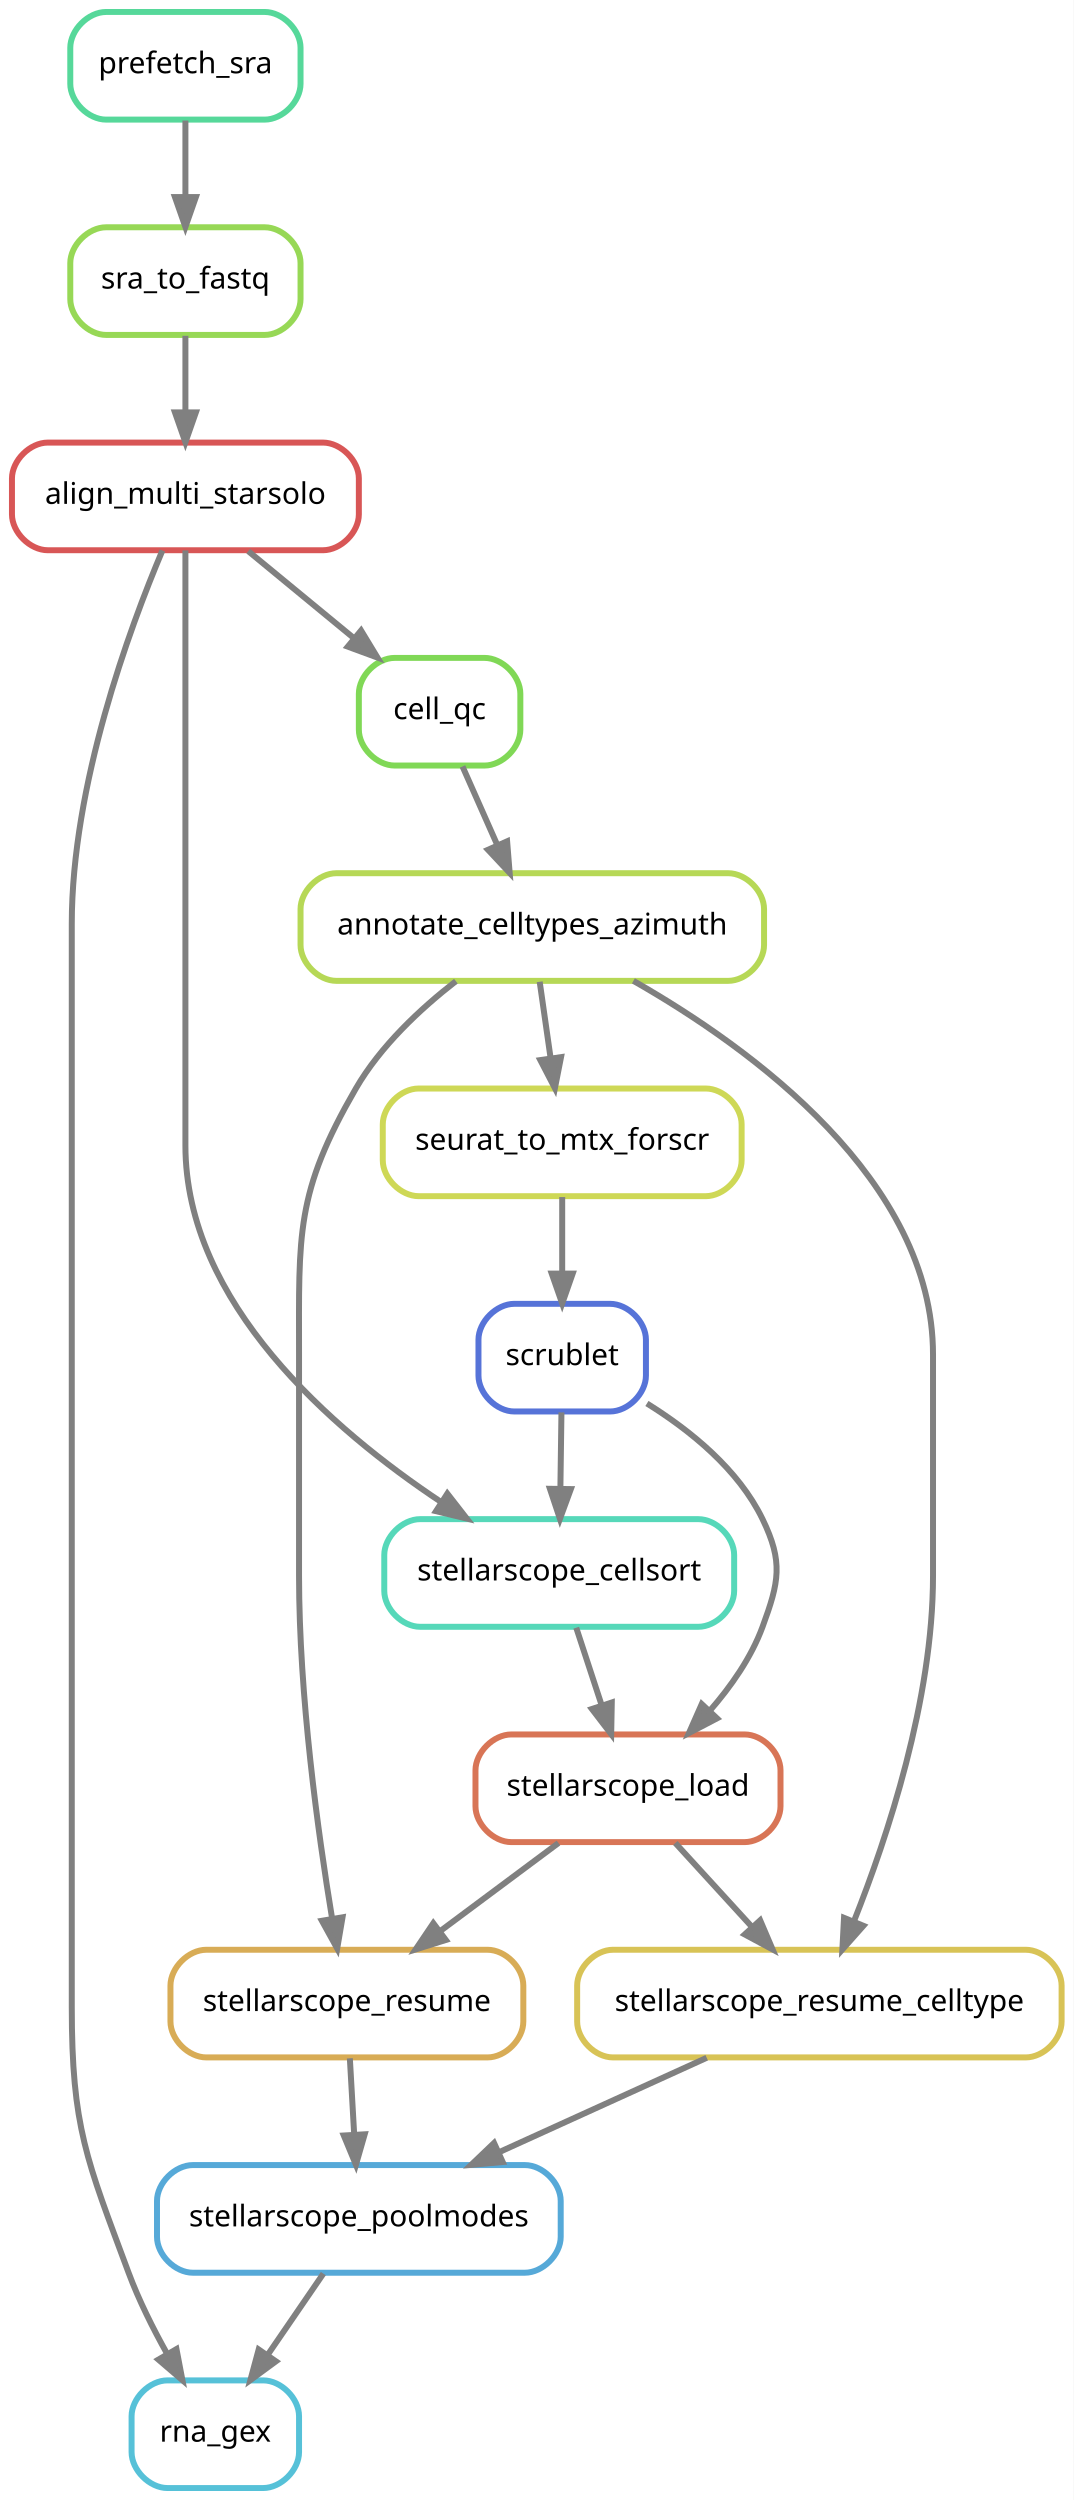
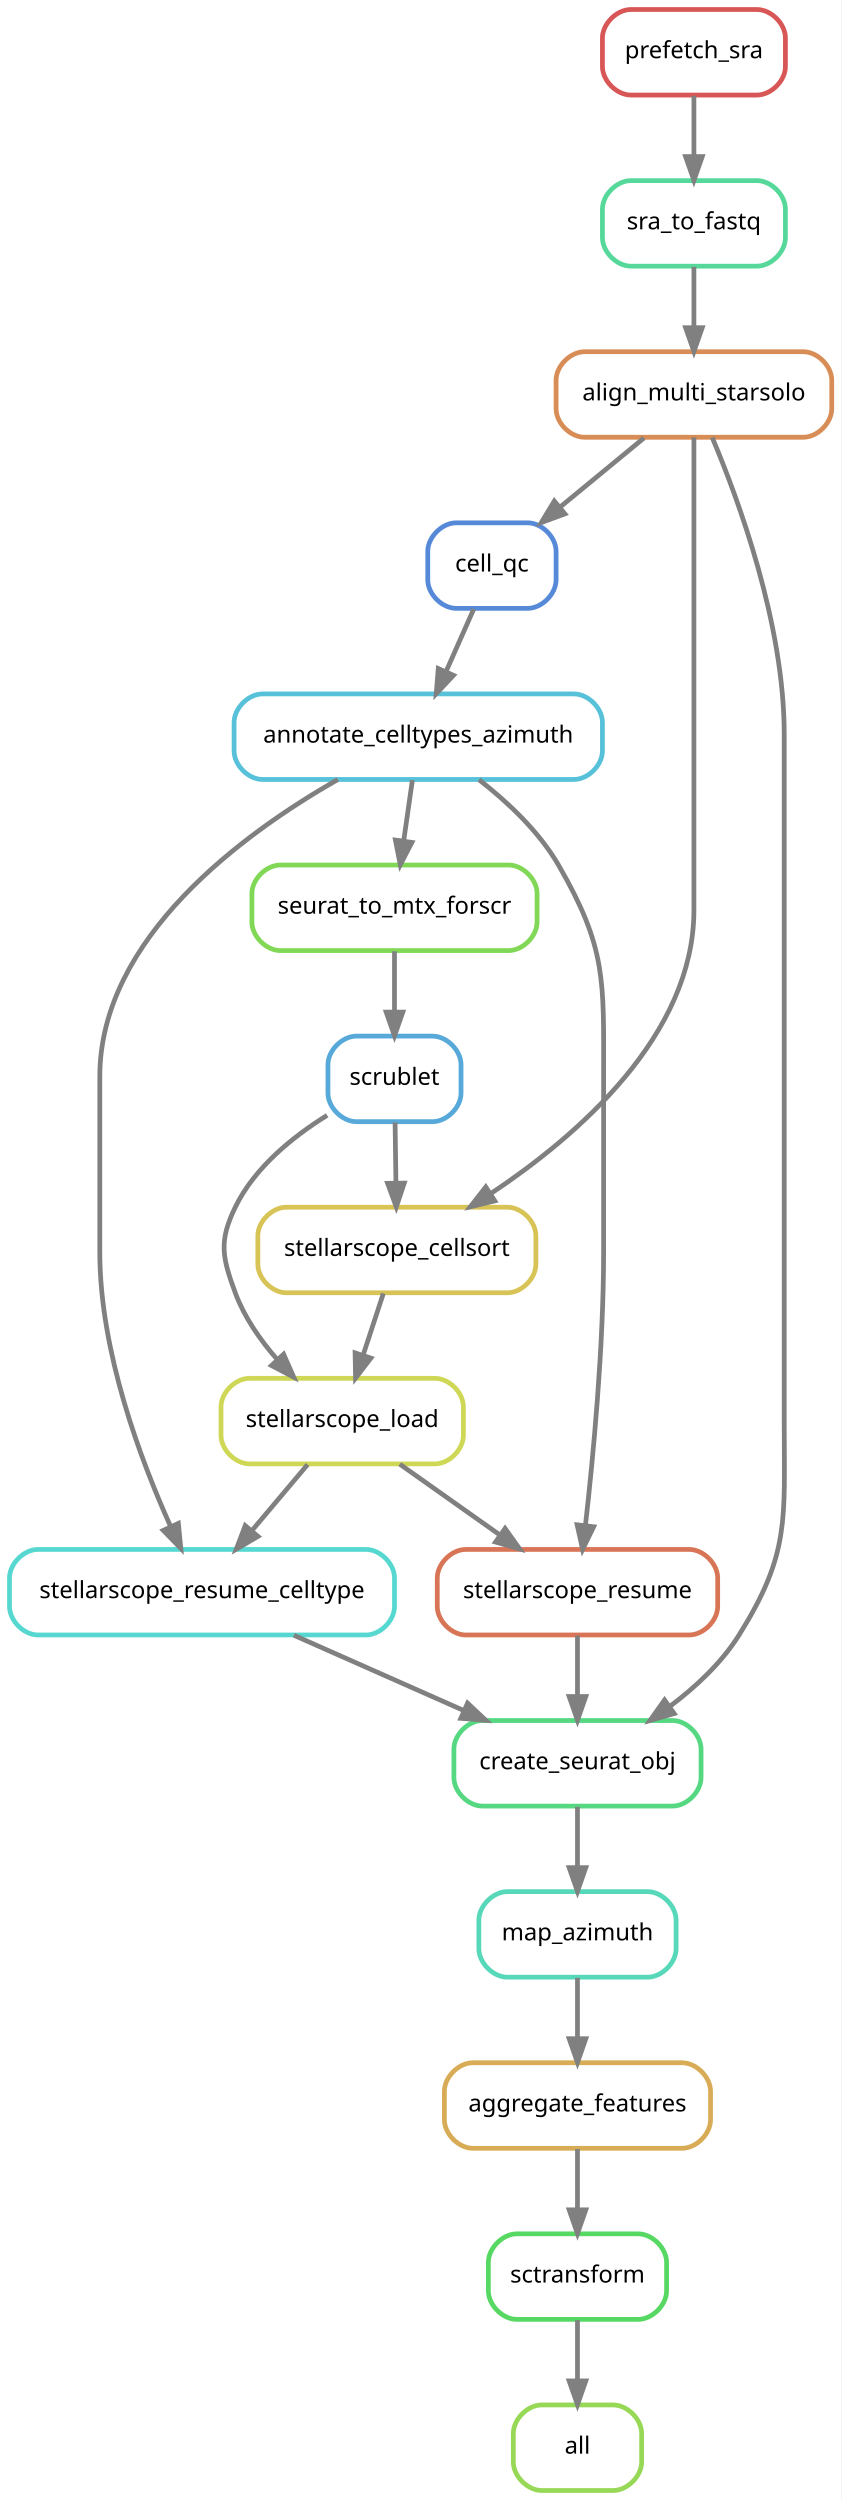
- <svg xmlns="http://www.w3.org/2000/svg" width="359pt" height="836pt" viewBox="0.00 0.00 359.00 836.00">
-   <g id="graph0" class="graph" transform="scale(1 1) rotate(0) translate(4 832)">
-     <polygon fill="white" stroke="transparent" points="-4,4 -4,-832 355,-832 355,4 -4,4" />
+ <svg xmlns="http://www.w3.org/2000/svg" width="354pt" height="1052pt" viewBox="0.00 0.00 354.00 1052.00">
+   <g id="graph0" class="graph" transform="scale(1 1) rotate(0) translate(4 1048)">
+     <polygon fill="white" stroke="transparent" points="-4,4 -4,-1048 350,-1048 350,4 -4,4" />
    <g id="node1" class="node">
-       <path fill="none" stroke="#56c1d8" stroke-width="2" d="M84,-36C84,-36 52,-36 52,-36 46,-36 40,-30 40,-24 40,-24 40,-12 40,-12 40,-6 46,0 52,0 52,0 84,0 84,0 90,0 96,-6 96,-12 96,-12 96,-24 96,-24 96,-30 90,-36 84,-36" />
-       <text text-anchor="middle" x="68" y="-15.5" font-family="sans" font-size="10.00">rna_gex</text>
+       <path fill="none" stroke="#97d856" stroke-width="2" d="M254,-36C254,-36 224,-36 224,-36 218,-36 212,-30 212,-24 212,-24 212,-12 212,-12 212,-6 218,0 224,0 224,0 254,0 254,0 260,0 266,-6 266,-12 266,-12 266,-24 266,-24 266,-30 260,-36 254,-36" />
+       <text text-anchor="middle" x="239" y="-15.5" font-family="sans" font-size="10.00">all</text>
    </g>
    <g id="node2" class="node">
-       <path fill="none" stroke="#d85656" stroke-width="2" d="M104,-684C104,-684 12,-684 12,-684 6,-684 0,-678 0,-672 0,-672 0,-660 0,-660 0,-654 6,-648 12,-648 12,-648 104,-648 104,-648 110,-648 116,-654 116,-660 116,-660 116,-672 116,-672 116,-678 110,-684 104,-684" />
-       <text text-anchor="middle" x="58" y="-663.5" font-family="sans" font-size="10.00">align_multi_starsolo</text>
+       <path fill="none" stroke="#56d863" stroke-width="2" d="M264.5,-108C264.5,-108 213.5,-108 213.5,-108 207.5,-108 201.5,-102 201.5,-96 201.5,-96 201.5,-84 201.5,-84 201.5,-78 207.5,-72 213.5,-72 213.5,-72 264.5,-72 264.5,-72 270.5,-72 276.5,-78 276.5,-84 276.5,-84 276.5,-96 276.5,-96 276.5,-102 270.5,-108 264.5,-108" />
+       <text text-anchor="middle" x="239" y="-87.5" font-family="sans" font-size="10.00">sctransform</text>
+     </g>
+     <g id="edge1" class="edge">
+       <path fill="none" stroke="grey" stroke-width="2" d="M239,-71.7C239,-63.98 239,-54.71 239,-46.11" />
+       <polygon fill="grey" stroke="grey" stroke-width="2" points="242.5,-46.1 239,-36.1 235.5,-46.1 242.5,-46.1" />
+     </g>
+     <g id="node3" class="node">
+       <path fill="none" stroke="#d8ac56" stroke-width="2" d="M283,-180C283,-180 195,-180 195,-180 189,-180 183,-174 183,-168 183,-168 183,-156 183,-156 183,-150 189,-144 195,-144 195,-144 283,-144 283,-144 289,-144 295,-150 295,-156 295,-156 295,-168 295,-168 295,-174 289,-180 283,-180" />
+       <text text-anchor="middle" x="239" y="-159.5" font-family="sans" font-size="10.00">aggregate_features</text>
    </g>
    <g id="edge2" class="edge">
-       <path fill="none" stroke="grey" stroke-width="2" d="M50.31,-647.91C39.21,-621.62 20,-569.45 20,-523 20,-523 20,-523 20,-161 20,-120.55 24.92,-109.92 39,-72 42.4,-62.86 47.15,-53.36 51.83,-44.98" />
-       <polygon fill="grey" stroke="grey" stroke-width="2" points="55.01,-46.47 57,-36.06 48.96,-42.95 55.01,-46.47" />
+       <path fill="none" stroke="grey" stroke-width="2" d="M239,-143.7C239,-135.98 239,-126.71 239,-118.11" />
+       <polygon fill="grey" stroke="grey" stroke-width="2" points="242.5,-118.1 239,-108.1 235.5,-118.1 242.5,-118.1" />
+     </g>
+     <g id="node4" class="node">
+       <path fill="none" stroke="#56d8b9" stroke-width="2" d="M268.5,-252C268.5,-252 209.5,-252 209.5,-252 203.5,-252 197.5,-246 197.5,-240 197.5,-240 197.5,-228 197.5,-228 197.5,-222 203.5,-216 209.5,-216 209.5,-216 268.5,-216 268.5,-216 274.5,-216 280.5,-222 280.5,-228 280.5,-228 280.5,-240 280.5,-240 280.5,-246 274.5,-252 268.5,-252" />
+       <text text-anchor="middle" x="239" y="-231.5" font-family="sans" font-size="10.00">map_azimuth</text>
+     </g>
+     <g id="edge3" class="edge">
+       <path fill="none" stroke="grey" stroke-width="2" d="M239,-215.7C239,-207.98 239,-198.71 239,-190.11" />
+       <polygon fill="grey" stroke="grey" stroke-width="2" points="242.5,-190.1 239,-180.1 235.5,-190.1 242.5,-190.1" />
+     </g>
+     <g id="node5" class="node">
+       <path fill="none" stroke="#56d882" stroke-width="2" d="M279,-324C279,-324 199,-324 199,-324 193,-324 187,-318 187,-312 187,-312 187,-300 187,-300 187,-294 193,-288 199,-288 199,-288 279,-288 279,-288 285,-288 291,-294 291,-300 291,-300 291,-312 291,-312 291,-318 285,-324 279,-324" />
+       <text text-anchor="middle" x="239" y="-303.5" font-family="sans" font-size="10.00">create_seurat_obj</text>
+     </g>
+     <g id="edge4" class="edge">
+       <path fill="none" stroke="grey" stroke-width="2" d="M239,-287.7C239,-279.98 239,-270.71 239,-262.11" />
+       <polygon fill="grey" stroke="grey" stroke-width="2" points="242.5,-262.1 239,-252.1 235.5,-262.1 242.5,-262.1" />
+     </g>
+     <g id="node6" class="node">
+       <path fill="none" stroke="#d87556" stroke-width="2" d="M286,-396C286,-396 192,-396 192,-396 186,-396 180,-390 180,-384 180,-384 180,-372 180,-372 180,-366 186,-360 192,-360 192,-360 286,-360 286,-360 292,-360 298,-366 298,-372 298,-372 298,-384 298,-384 298,-390 292,-396 286,-396" />
+       <text text-anchor="middle" x="239" y="-375.5" font-family="sans" font-size="10.00">stellarscope_resume</text>
+     </g>
+     <g id="edge6" class="edge">
+       <path fill="none" stroke="grey" stroke-width="2" d="M239,-359.7C239,-351.98 239,-342.71 239,-334.11" />
+       <polygon fill="grey" stroke="grey" stroke-width="2" points="242.5,-334.1 239,-324.1 235.5,-334.1 242.5,-334.1" />
+     </g>
+     <g id="node7" class="node">
+       <path fill="none" stroke="#ced856" stroke-width="2" d="M179,-468C179,-468 101,-468 101,-468 95,-468 89,-462 89,-456 89,-456 89,-444 89,-444 89,-438 95,-432 101,-432 101,-432 179,-432 179,-432 185,-432 191,-438 191,-444 191,-444 191,-456 191,-456 191,-462 185,-468 179,-468" />
+       <text text-anchor="middle" x="140" y="-447.5" font-family="sans" font-size="10.00">stellarscope_load</text>
+     </g>
+     <g id="edge9" class="edge">
+       <path fill="none" stroke="grey" stroke-width="2" d="M164.22,-431.88C176.92,-422.89 192.66,-411.76 206.42,-402.03" />
+       <polygon fill="grey" stroke="grey" stroke-width="2" points="208.54,-404.82 214.69,-396.19 204.5,-399.11 208.54,-404.82" />
+     </g>
+     <g id="node16" class="node">
+       <path fill="none" stroke="#56d8d0" stroke-width="2" d="M150,-396C150,-396 12,-396 12,-396 6,-396 0,-390 0,-384 0,-384 0,-372 0,-372 0,-366 6,-360 12,-360 12,-360 150,-360 150,-360 156,-360 162,-366 162,-372 162,-372 162,-384 162,-384 162,-390 156,-396 150,-396" />
+       <text text-anchor="middle" x="81" y="-375.5" font-family="sans" font-size="10.00">stellarscope_resume_celltype</text>
+     </g>
+     <g id="edge21" class="edge">
+       <path fill="none" stroke="grey" stroke-width="2" d="M125.42,-431.7C118.34,-423.3 109.72,-413.07 101.95,-403.86" />
+       <polygon fill="grey" stroke="grey" stroke-width="2" points="104.54,-401.49 95.42,-396.1 99.19,-406.01 104.54,-401.49" />
    </g>
    <g id="node8" class="node">
-       <path fill="none" stroke="#56d8b9" stroke-width="2" d="M229.5,-324C229.5,-324 136.5,-324 136.5,-324 130.5,-324 124.5,-318 124.5,-312 124.5,-312 124.5,-300 124.5,-300 124.5,-294 130.5,-288 136.5,-288 136.5,-288 229.5,-288 229.5,-288 235.5,-288 241.5,-294 241.5,-300 241.5,-300 241.5,-312 241.5,-312 241.5,-318 235.5,-324 229.5,-324" />
-       <text text-anchor="middle" x="183" y="-303.5" font-family="sans" font-size="10.00">stellarscope_cellsort</text>
+       <path fill="none" stroke="#d8c356" stroke-width="2" d="M209.5,-540C209.5,-540 116.5,-540 116.5,-540 110.5,-540 104.5,-534 104.5,-528 104.5,-528 104.5,-516 104.5,-516 104.5,-510 110.5,-504 116.5,-504 116.5,-504 209.5,-504 209.5,-504 215.5,-504 221.5,-510 221.5,-516 221.5,-516 221.5,-528 221.5,-528 221.5,-534 215.5,-540 209.5,-540" />
+       <text text-anchor="middle" x="163" y="-519.5" font-family="sans" font-size="10.00">stellarscope_cellsort</text>
+     </g>
+     <g id="edge11" class="edge">
+       <path fill="none" stroke="grey" stroke-width="2" d="M157.31,-503.7C154.75,-495.9 151.67,-486.51 148.82,-477.83" />
+       <polygon fill="grey" stroke="grey" stroke-width="2" points="152.07,-476.51 145.62,-468.1 145.42,-478.7 152.07,-476.51" />
+     </g>
+     <g id="node9" class="node">
+       <path fill="none" stroke="#d88d56" stroke-width="2" d="M334,-900C334,-900 242,-900 242,-900 236,-900 230,-894 230,-888 230,-888 230,-876 230,-876 230,-870 236,-864 242,-864 242,-864 334,-864 334,-864 340,-864 346,-870 346,-876 346,-876 346,-888 346,-888 346,-894 340,-900 334,-900" />
+       <text text-anchor="middle" x="288" y="-879.5" font-family="sans" font-size="10.00">align_multi_starsolo</text>
+     </g>
+     <g id="edge5" class="edge">
+       <path fill="none" stroke="grey" stroke-width="2" d="M295.69,-863.91C306.79,-837.62 326,-785.45 326,-739 326,-739 326,-739 326,-449 326,-408.55 328.47,-394.28 307,-360 299.66,-348.27 288.75,-338.11 277.81,-329.9" />
+       <polygon fill="grey" stroke="grey" stroke-width="2" points="279.68,-326.94 269.5,-324.01 275.64,-332.65 279.68,-326.94" />
    </g>
    <g id="edge12" class="edge">
-       <path fill="none" stroke="grey" stroke-width="2" d="M58,-647.95C58,-621.29 58,-568.11 58,-523 58,-523 58,-523 58,-449 58,-396.4 106.93,-354.03 143.56,-329.69" />
-       <polygon fill="grey" stroke="grey" stroke-width="2" points="145.59,-332.54 152.1,-324.18 141.8,-326.66 145.59,-332.54" />
+       <path fill="none" stroke="grey" stroke-width="2" d="M288,-863.95C288,-837.29 288,-784.11 288,-739 288,-739 288,-739 288,-665 288,-612.4 239.07,-570.03 202.44,-545.69" />
+       <polygon fill="grey" stroke="grey" stroke-width="2" points="204.2,-542.66 193.9,-540.18 200.41,-548.54 204.2,-542.66" />
+     </g>
+     <g id="node15" class="node">
+       <path fill="none" stroke="#568ad8" stroke-width="2" d="M218,-828C218,-828 188,-828 188,-828 182,-828 176,-822 176,-816 176,-816 176,-804 176,-804 176,-798 182,-792 188,-792 188,-792 218,-792 218,-792 224,-792 230,-798 230,-804 230,-804 230,-816 230,-816 230,-822 224,-828 218,-828" />
+       <text text-anchor="middle" x="203" y="-807.5" font-family="sans" font-size="10.00">cell_qc</text>
+     </g>
+     <g id="edge19" class="edge">
+       <path fill="none" stroke="grey" stroke-width="2" d="M266.99,-863.7C256.28,-854.88 243.11,-844.03 231.5,-834.47" />
+       <polygon fill="grey" stroke="grey" stroke-width="2" points="233.71,-831.76 223.77,-828.1 229.26,-837.16 233.71,-831.76" />
+     </g>
+     <g id="node10" class="node">
+       <path fill="none" stroke="#56d89a" stroke-width="2" d="M314.5,-972C314.5,-972 261.5,-972 261.5,-972 255.5,-972 249.5,-966 249.5,-960 249.5,-960 249.5,-948 249.5,-948 249.5,-942 255.5,-936 261.5,-936 261.5,-936 314.5,-936 314.5,-936 320.5,-936 326.5,-942 326.5,-948 326.5,-948 326.5,-960 326.5,-960 326.5,-966 320.5,-972 314.5,-972" />
+       <text text-anchor="middle" x="288" y="-951.5" font-family="sans" font-size="10.00">sra_to_fastq</text>
+     </g>
+     <g id="edge14" class="edge">
+       <path fill="none" stroke="grey" stroke-width="2" d="M288,-935.7C288,-927.98 288,-918.71 288,-910.11" />
+       <polygon fill="grey" stroke="grey" stroke-width="2" points="291.5,-910.1 288,-900.1 284.5,-910.1 291.5,-910.1" />
+     </g>
+     <g id="node11" class="node">
+       <path fill="none" stroke="#d85656" stroke-width="2" d="M314.5,-1044C314.5,-1044 261.5,-1044 261.5,-1044 255.5,-1044 249.5,-1038 249.5,-1032 249.5,-1032 249.5,-1020 249.5,-1020 249.5,-1014 255.5,-1008 261.5,-1008 261.5,-1008 314.5,-1008 314.5,-1008 320.5,-1008 326.5,-1014 326.5,-1020 326.5,-1020 326.5,-1032 326.5,-1032 326.5,-1038 320.5,-1044 314.5,-1044" />
+       <text text-anchor="middle" x="288" y="-1023.5" font-family="sans" font-size="10.00">prefetch_sra</text>
+     </g>
+     <g id="edge15" class="edge">
+       <path fill="none" stroke="grey" stroke-width="2" d="M288,-1007.7C288,-999.98 288,-990.71 288,-982.11" />
+       <polygon fill="grey" stroke="grey" stroke-width="2" points="291.5,-982.1 288,-972.1 284.5,-982.1 291.5,-982.1" />
    </g>
    <g id="node12" class="node">
-       <path fill="none" stroke="#80d856" stroke-width="2" d="M158,-612C158,-612 128,-612 128,-612 122,-612 116,-606 116,-600 116,-600 116,-588 116,-588 116,-582 122,-576 128,-576 128,-576 158,-576 158,-576 164,-576 170,-582 170,-588 170,-588 170,-600 170,-600 170,-606 164,-612 158,-612" />
-       <text text-anchor="middle" x="143" y="-591.5" font-family="sans" font-size="10.00">cell_qc</text>
+       <path fill="none" stroke="#56a9d8" stroke-width="2" d="M178,-612C178,-612 146,-612 146,-612 140,-612 134,-606 134,-600 134,-600 134,-588 134,-588 134,-582 140,-576 146,-576 146,-576 178,-576 178,-576 184,-576 190,-582 190,-588 190,-588 190,-600 190,-600 190,-606 184,-612 178,-612" />
+       <text text-anchor="middle" x="162" y="-591.5" font-family="sans" font-size="10.00">scrublet</text>
+     </g>
+     <g id="edge10" class="edge">
+       <path fill="none" stroke="grey" stroke-width="2" d="M133.67,-578.68C119.24,-569.71 103.08,-556.69 95,-540 88.03,-525.6 89.48,-519.02 95,-504 98.78,-493.7 105.56,-484.02 112.72,-475.84" />
+       <polygon fill="grey" stroke="grey" stroke-width="2" points="115.34,-478.16 119.62,-468.47 110.23,-473.38 115.34,-478.16" />
+     </g>
+     <g id="edge13" class="edge">
+       <path fill="none" stroke="grey" stroke-width="2" d="M162.25,-575.7C162.36,-567.98 162.49,-558.71 162.61,-550.11" />
+       <polygon fill="grey" stroke="grey" stroke-width="2" points="166.11,-550.15 162.76,-540.1 159.11,-550.05 166.11,-550.15" />
+     </g>
+     <g id="node13" class="node">
+       <path fill="none" stroke="#80d856" stroke-width="2" d="M210,-684C210,-684 114,-684 114,-684 108,-684 102,-678 102,-672 102,-672 102,-660 102,-660 102,-654 108,-648 114,-648 114,-648 210,-648 210,-648 216,-648 222,-654 222,-660 222,-660 222,-672 222,-672 222,-678 216,-684 210,-684" />
+       <text text-anchor="middle" x="162" y="-663.5" font-family="sans" font-size="10.00">seurat_to_mtx_forscr</text>
    </g>
    <g id="edge16" class="edge">
-       <path fill="none" stroke="grey" stroke-width="2" d="M79.01,-647.7C89.72,-638.88 102.89,-628.03 114.5,-618.47" />
-       <polygon fill="grey" stroke="grey" stroke-width="2" points="116.74,-621.16 122.23,-612.1 112.29,-615.76 116.74,-621.16" />
+       <path fill="none" stroke="grey" stroke-width="2" d="M162,-647.7C162,-639.98 162,-630.71 162,-622.11" />
+       <polygon fill="grey" stroke="grey" stroke-width="2" points="165.5,-622.1 162,-612.1 158.5,-622.1 165.5,-622.1" />
    </g>
-     <g id="node3" class="node">
-       <path fill="none" stroke="#97d856" stroke-width="2" d="M84.5,-756C84.5,-756 31.5,-756 31.5,-756 25.5,-756 19.5,-750 19.5,-744 19.5,-744 19.5,-732 19.5,-732 19.5,-726 25.5,-720 31.5,-720 31.5,-720 84.5,-720 84.5,-720 90.5,-720 96.5,-726 96.5,-732 96.5,-732 96.5,-744 96.5,-744 96.5,-750 90.5,-756 84.5,-756" />
-       <text text-anchor="middle" x="58" y="-735.5" font-family="sans" font-size="10.00">sra_to_fastq</text>
-     </g>
-     <g id="edge3" class="edge">
-       <path fill="none" stroke="grey" stroke-width="2" d="M58,-719.7C58,-711.98 58,-702.71 58,-694.11" />
-       <polygon fill="grey" stroke="grey" stroke-width="2" points="61.5,-694.1 58,-684.1 54.5,-694.1 61.5,-694.1" />
-     </g>
-     <g id="node4" class="node">
-       <path fill="none" stroke="#56d89a" stroke-width="2" d="M84.5,-828C84.5,-828 31.5,-828 31.5,-828 25.5,-828 19.5,-822 19.5,-816 19.5,-816 19.5,-804 19.5,-804 19.5,-798 25.5,-792 31.5,-792 31.5,-792 84.5,-792 84.5,-792 90.5,-792 96.5,-798 96.5,-804 96.5,-804 96.5,-816 96.5,-816 96.5,-822 90.5,-828 84.5,-828" />
-       <text text-anchor="middle" x="58" y="-807.5" font-family="sans" font-size="10.00">prefetch_sra</text>
-     </g>
-     <g id="edge4" class="edge">
-       <path fill="none" stroke="grey" stroke-width="2" d="M58,-791.7C58,-783.98 58,-774.71 58,-766.11" />
-       <polygon fill="grey" stroke="grey" stroke-width="2" points="61.5,-766.1 58,-756.1 54.5,-766.1 61.5,-766.1" />
-     </g>
-     <g id="node5" class="node">
-       <path fill="none" stroke="#56a9d8" stroke-width="2" d="M171.5,-108C171.5,-108 60.5,-108 60.5,-108 54.5,-108 48.5,-102 48.5,-96 48.5,-96 48.5,-84 48.5,-84 48.5,-78 54.5,-72 60.5,-72 60.5,-72 171.5,-72 171.5,-72 177.5,-72 183.5,-78 183.5,-84 183.5,-84 183.5,-96 183.5,-96 183.5,-102 177.5,-108 171.5,-108" />
-       <text text-anchor="middle" x="116" y="-87.5" font-family="sans" font-size="10.00">stellarscope_poolmodes</text>
-     </g>
-     <g id="edge1" class="edge">
-       <path fill="none" stroke="grey" stroke-width="2" d="M104.13,-71.7C98.5,-63.47 91.65,-53.48 85.43,-44.42" />
-       <polygon fill="grey" stroke="grey" stroke-width="2" points="88.27,-42.37 79.73,-36.1 82.5,-46.33 88.27,-42.37" />
-     </g>
-     <g id="node6" class="node">
-       <path fill="none" stroke="#d8ac56" stroke-width="2" d="M159,-180C159,-180 65,-180 65,-180 59,-180 53,-174 53,-168 53,-168 53,-156 53,-156 53,-150 59,-144 65,-144 65,-144 159,-144 159,-144 165,-144 171,-150 171,-156 171,-156 171,-168 171,-168 171,-174 165,-180 159,-180" />
-       <text text-anchor="middle" x="112" y="-159.5" font-family="sans" font-size="10.00">stellarscope_resume</text>
-     </g>
-     <g id="edge6" class="edge">
-       <path fill="none" stroke="grey" stroke-width="2" d="M112.99,-143.7C113.43,-135.98 113.96,-126.71 114.45,-118.11" />
-       <polygon fill="grey" stroke="grey" stroke-width="2" points="117.95,-118.29 115.02,-108.1 110.96,-117.89 117.95,-118.29" />
-     </g>
-     <g id="node7" class="node">
-       <path fill="none" stroke="#d87556" stroke-width="2" d="M245,-252C245,-252 167,-252 167,-252 161,-252 155,-246 155,-240 155,-240 155,-228 155,-228 155,-222 161,-216 167,-216 167,-216 245,-216 245,-216 251,-216 257,-222 257,-228 257,-228 257,-240 257,-240 257,-246 251,-252 245,-252" />
-       <text text-anchor="middle" x="206" y="-231.5" font-family="sans" font-size="10.00">stellarscope_load</text>
+     <g id="node14" class="node">
+       <path fill="none" stroke="#56c1d8" stroke-width="2" d="M237.5,-756C237.5,-756 106.5,-756 106.5,-756 100.5,-756 94.5,-750 94.5,-744 94.5,-744 94.5,-732 94.5,-732 94.5,-726 100.5,-720 106.5,-720 106.5,-720 237.5,-720 237.5,-720 243.5,-720 249.5,-726 249.5,-732 249.5,-732 249.5,-744 249.5,-744 249.5,-750 243.5,-756 237.5,-756" />
+       <text text-anchor="middle" x="172" y="-735.5" font-family="sans" font-size="10.00">annotate_celltypes_azimuth</text>
    </g>
    <g id="edge8" class="edge">
-       <path fill="none" stroke="grey" stroke-width="2" d="M182.76,-215.7C170.81,-206.8 156.08,-195.82 143.15,-186.2" />
-       <polygon fill="grey" stroke="grey" stroke-width="2" points="145.08,-183.27 134.97,-180.1 140.9,-188.88 145.08,-183.27" />
+       <path fill="none" stroke="grey" stroke-width="2" d="M197.55,-719.89C209.47,-710.63 222.79,-698.18 231,-684 251.26,-648.99 250,-635.45 250,-595 250,-595 250,-595 250,-521 250,-480.88 245.58,-434.57 242.34,-406.03" />
+       <polygon fill="grey" stroke="grey" stroke-width="2" points="245.81,-405.54 241.17,-396.02 238.86,-406.36 245.81,-405.54" />
    </g>
-     <g id="node13" class="node">
-       <path fill="none" stroke="#d8c356" stroke-width="2" d="M339,-180C339,-180 201,-180 201,-180 195,-180 189,-174 189,-168 189,-168 189,-156 189,-156 189,-150 195,-144 201,-144 201,-144 339,-144 339,-144 345,-144 351,-150 351,-156 351,-156 351,-168 351,-168 351,-174 345,-180 339,-180" />
-       <text text-anchor="middle" x="270" y="-159.5" font-family="sans" font-size="10.00">stellarscope_resume_celltype</text>
+     <g id="edge17" class="edge">
+       <path fill="none" stroke="grey" stroke-width="2" d="M169.53,-719.7C168.43,-711.98 167.1,-702.71 165.87,-694.11" />
+       <polygon fill="grey" stroke="grey" stroke-width="2" points="169.32,-693.51 164.44,-684.1 162.39,-694.5 169.32,-693.51" />
+     </g>
+     <g id="edge20" class="edge">
+       <path fill="none" stroke="grey" stroke-width="2" d="M138.19,-720C98.49,-697.36 38,-653.3 38,-595 38,-595 38,-595 38,-521 38,-479.29 55.2,-433.54 67.84,-405.54" />
+       <polygon fill="grey" stroke="grey" stroke-width="2" points="71.05,-406.96 72.09,-396.42 64.7,-404.01 71.05,-406.96" />
    </g>
    <g id="edge18" class="edge">
-       <path fill="none" stroke="grey" stroke-width="2" d="M221.82,-215.7C229.57,-207.22 239.04,-196.86 247.52,-187.58" />
-       <polygon fill="grey" stroke="grey" stroke-width="2" points="250.2,-189.85 254.36,-180.1 245.03,-185.12 250.2,-189.85" />
-     </g>
-     <g id="edge9" class="edge">
-       <path fill="none" stroke="grey" stroke-width="2" d="M188.69,-287.7C191.25,-279.9 194.33,-270.51 197.18,-261.83" />
-       <polygon fill="grey" stroke="grey" stroke-width="2" points="200.58,-262.7 200.38,-252.1 193.93,-260.51 200.58,-262.7" />
-     </g>
-     <g id="node9" class="node">
-       <path fill="none" stroke="#5673d8" stroke-width="2" d="M200,-396C200,-396 168,-396 168,-396 162,-396 156,-390 156,-384 156,-384 156,-372 156,-372 156,-366 162,-360 168,-360 168,-360 200,-360 200,-360 206,-360 212,-366 212,-372 212,-372 212,-384 212,-384 212,-390 206,-396 200,-396" />
-       <text text-anchor="middle" x="184" y="-375.5" font-family="sans" font-size="10.00">scrublet</text>
-     </g>
-     <g id="edge10" class="edge">
-       <path fill="none" stroke="grey" stroke-width="2" d="M212.33,-362.68C226.76,-353.71 242.92,-340.69 251,-324 257.97,-309.6 256.52,-303.02 251,-288 247.22,-277.7 240.44,-268.02 233.28,-259.84" />
-       <polygon fill="grey" stroke="grey" stroke-width="2" points="235.77,-257.38 226.38,-252.47 230.66,-262.16 235.77,-257.38" />
-     </g>
-     <g id="edge11" class="edge">
-       <path fill="none" stroke="grey" stroke-width="2" d="M183.75,-359.7C183.64,-351.98 183.51,-342.71 183.39,-334.11" />
-       <polygon fill="grey" stroke="grey" stroke-width="2" points="186.89,-334.05 183.24,-324.1 179.89,-334.15 186.89,-334.05" />
-     </g>
-     <g id="node10" class="node">
-       <path fill="none" stroke="#ced856" stroke-width="2" d="M232,-468C232,-468 136,-468 136,-468 130,-468 124,-462 124,-456 124,-456 124,-444 124,-444 124,-438 130,-432 136,-432 136,-432 232,-432 232,-432 238,-432 244,-438 244,-444 244,-444 244,-456 244,-456 244,-462 238,-468 232,-468" />
-       <text text-anchor="middle" x="184" y="-447.5" font-family="sans" font-size="10.00">seurat_to_mtx_forscr</text>
-     </g>
-     <g id="edge13" class="edge">
-       <path fill="none" stroke="grey" stroke-width="2" d="M184,-431.7C184,-423.98 184,-414.71 184,-406.11" />
-       <polygon fill="grey" stroke="grey" stroke-width="2" points="187.5,-406.1 184,-396.1 180.5,-406.1 187.5,-406.1" />
-     </g>
-     <g id="node11" class="node">
-       <path fill="none" stroke="#b6d856" stroke-width="2" d="M239.5,-540C239.5,-540 108.5,-540 108.5,-540 102.5,-540 96.5,-534 96.5,-528 96.5,-528 96.5,-516 96.5,-516 96.5,-510 102.5,-504 108.5,-504 108.5,-504 239.5,-504 239.5,-504 245.5,-504 251.5,-510 251.5,-516 251.5,-516 251.5,-528 251.5,-528 251.5,-534 245.5,-540 239.5,-540" />
-       <text text-anchor="middle" x="174" y="-519.5" font-family="sans" font-size="10.00">annotate_celltypes_azimuth</text>
+       <path fill="none" stroke="grey" stroke-width="2" d="M195.34,-791.7C191.81,-783.73 187.54,-774.1 183.63,-765.26" />
+       <polygon fill="grey" stroke="grey" stroke-width="2" points="186.82,-763.83 179.57,-756.1 180.42,-766.67 186.82,-763.83" />
    </g>
    <g id="edge7" class="edge">
-       <path fill="none" stroke="grey" stroke-width="2" d="M148.45,-503.89C136.53,-494.63 123.21,-482.18 115,-468 94.74,-432.99 96,-419.45 96,-379 96,-379 96,-379 96,-305 96,-264.96 102.36,-218.97 107.06,-190.45" />
-       <polygon fill="grey" stroke="grey" stroke-width="2" points="110.54,-190.86 108.76,-180.42 103.64,-189.69 110.54,-190.86" />
-     </g>
-     <g id="edge14" class="edge">
-       <path fill="none" stroke="grey" stroke-width="2" d="M176.47,-503.7C177.57,-495.98 178.9,-486.71 180.13,-478.11" />
-       <polygon fill="grey" stroke="grey" stroke-width="2" points="183.61,-478.5 181.56,-468.1 176.68,-477.51 183.61,-478.5" />
-     </g>
-     <g id="edge17" class="edge">
-       <path fill="none" stroke="grey" stroke-width="2" d="M207.81,-504C247.51,-481.36 308,-437.3 308,-379 308,-379 308,-379 308,-305 308,-263.63 292.77,-217.72 281.59,-189.61" />
-       <polygon fill="grey" stroke="grey" stroke-width="2" points="284.72,-188.02 277.69,-180.09 278.24,-190.67 284.72,-188.02" />
-     </g>
-     <g id="edge15" class="edge">
-       <path fill="none" stroke="grey" stroke-width="2" d="M150.66,-575.7C154.19,-567.73 158.46,-558.1 162.37,-549.26" />
-       <polygon fill="grey" stroke="grey" stroke-width="2" points="165.58,-550.67 166.43,-540.1 159.18,-547.83 165.58,-550.67" />
-     </g>
-     <g id="edge5" class="edge">
-       <path fill="none" stroke="grey" stroke-width="2" d="M232.33,-143.88C211.37,-134.35 185.1,-122.41 162.82,-112.28" />
-       <polygon fill="grey" stroke="grey" stroke-width="2" points="164.1,-109.02 153.55,-108.07 161.21,-115.39 164.1,-109.02" />
+       <path fill="none" stroke="grey" stroke-width="2" d="M119.65,-359.88C141.25,-350.31 168.35,-338.3 191.27,-328.15" />
+       <polygon fill="grey" stroke="grey" stroke-width="2" points="192.75,-331.32 200.47,-324.07 189.91,-324.92 192.75,-331.32" />
    </g>
  </g>
</svg>
